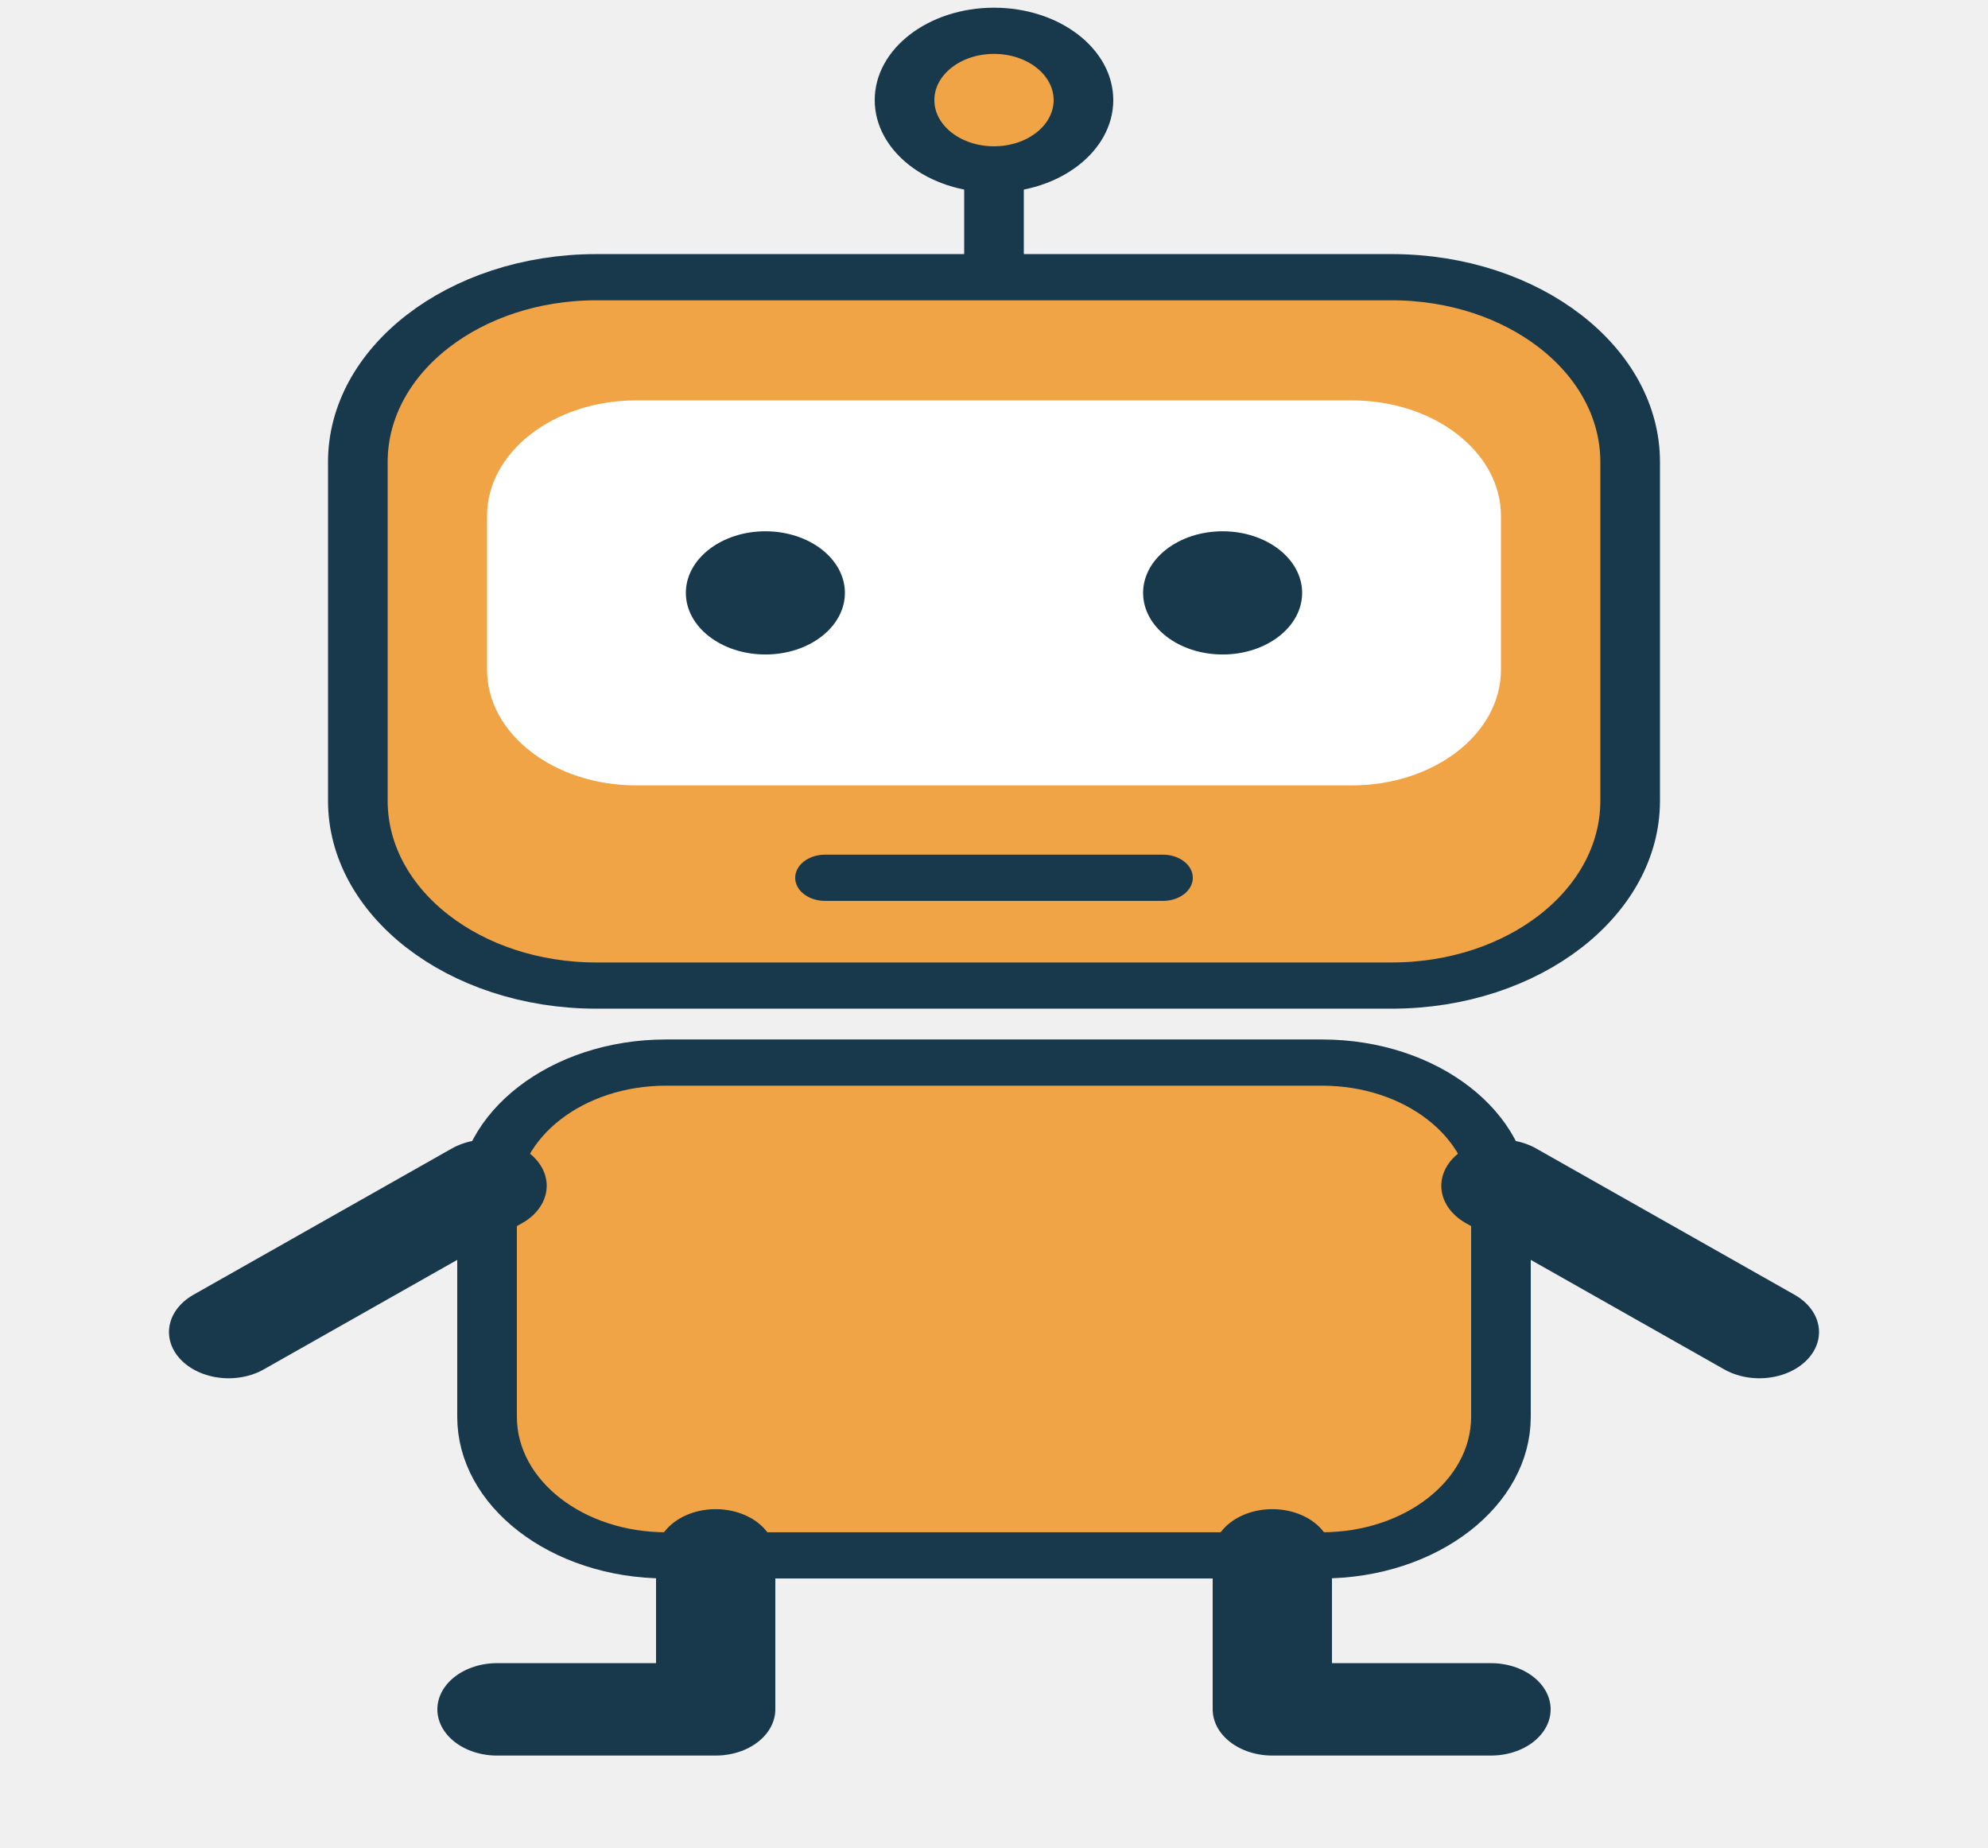
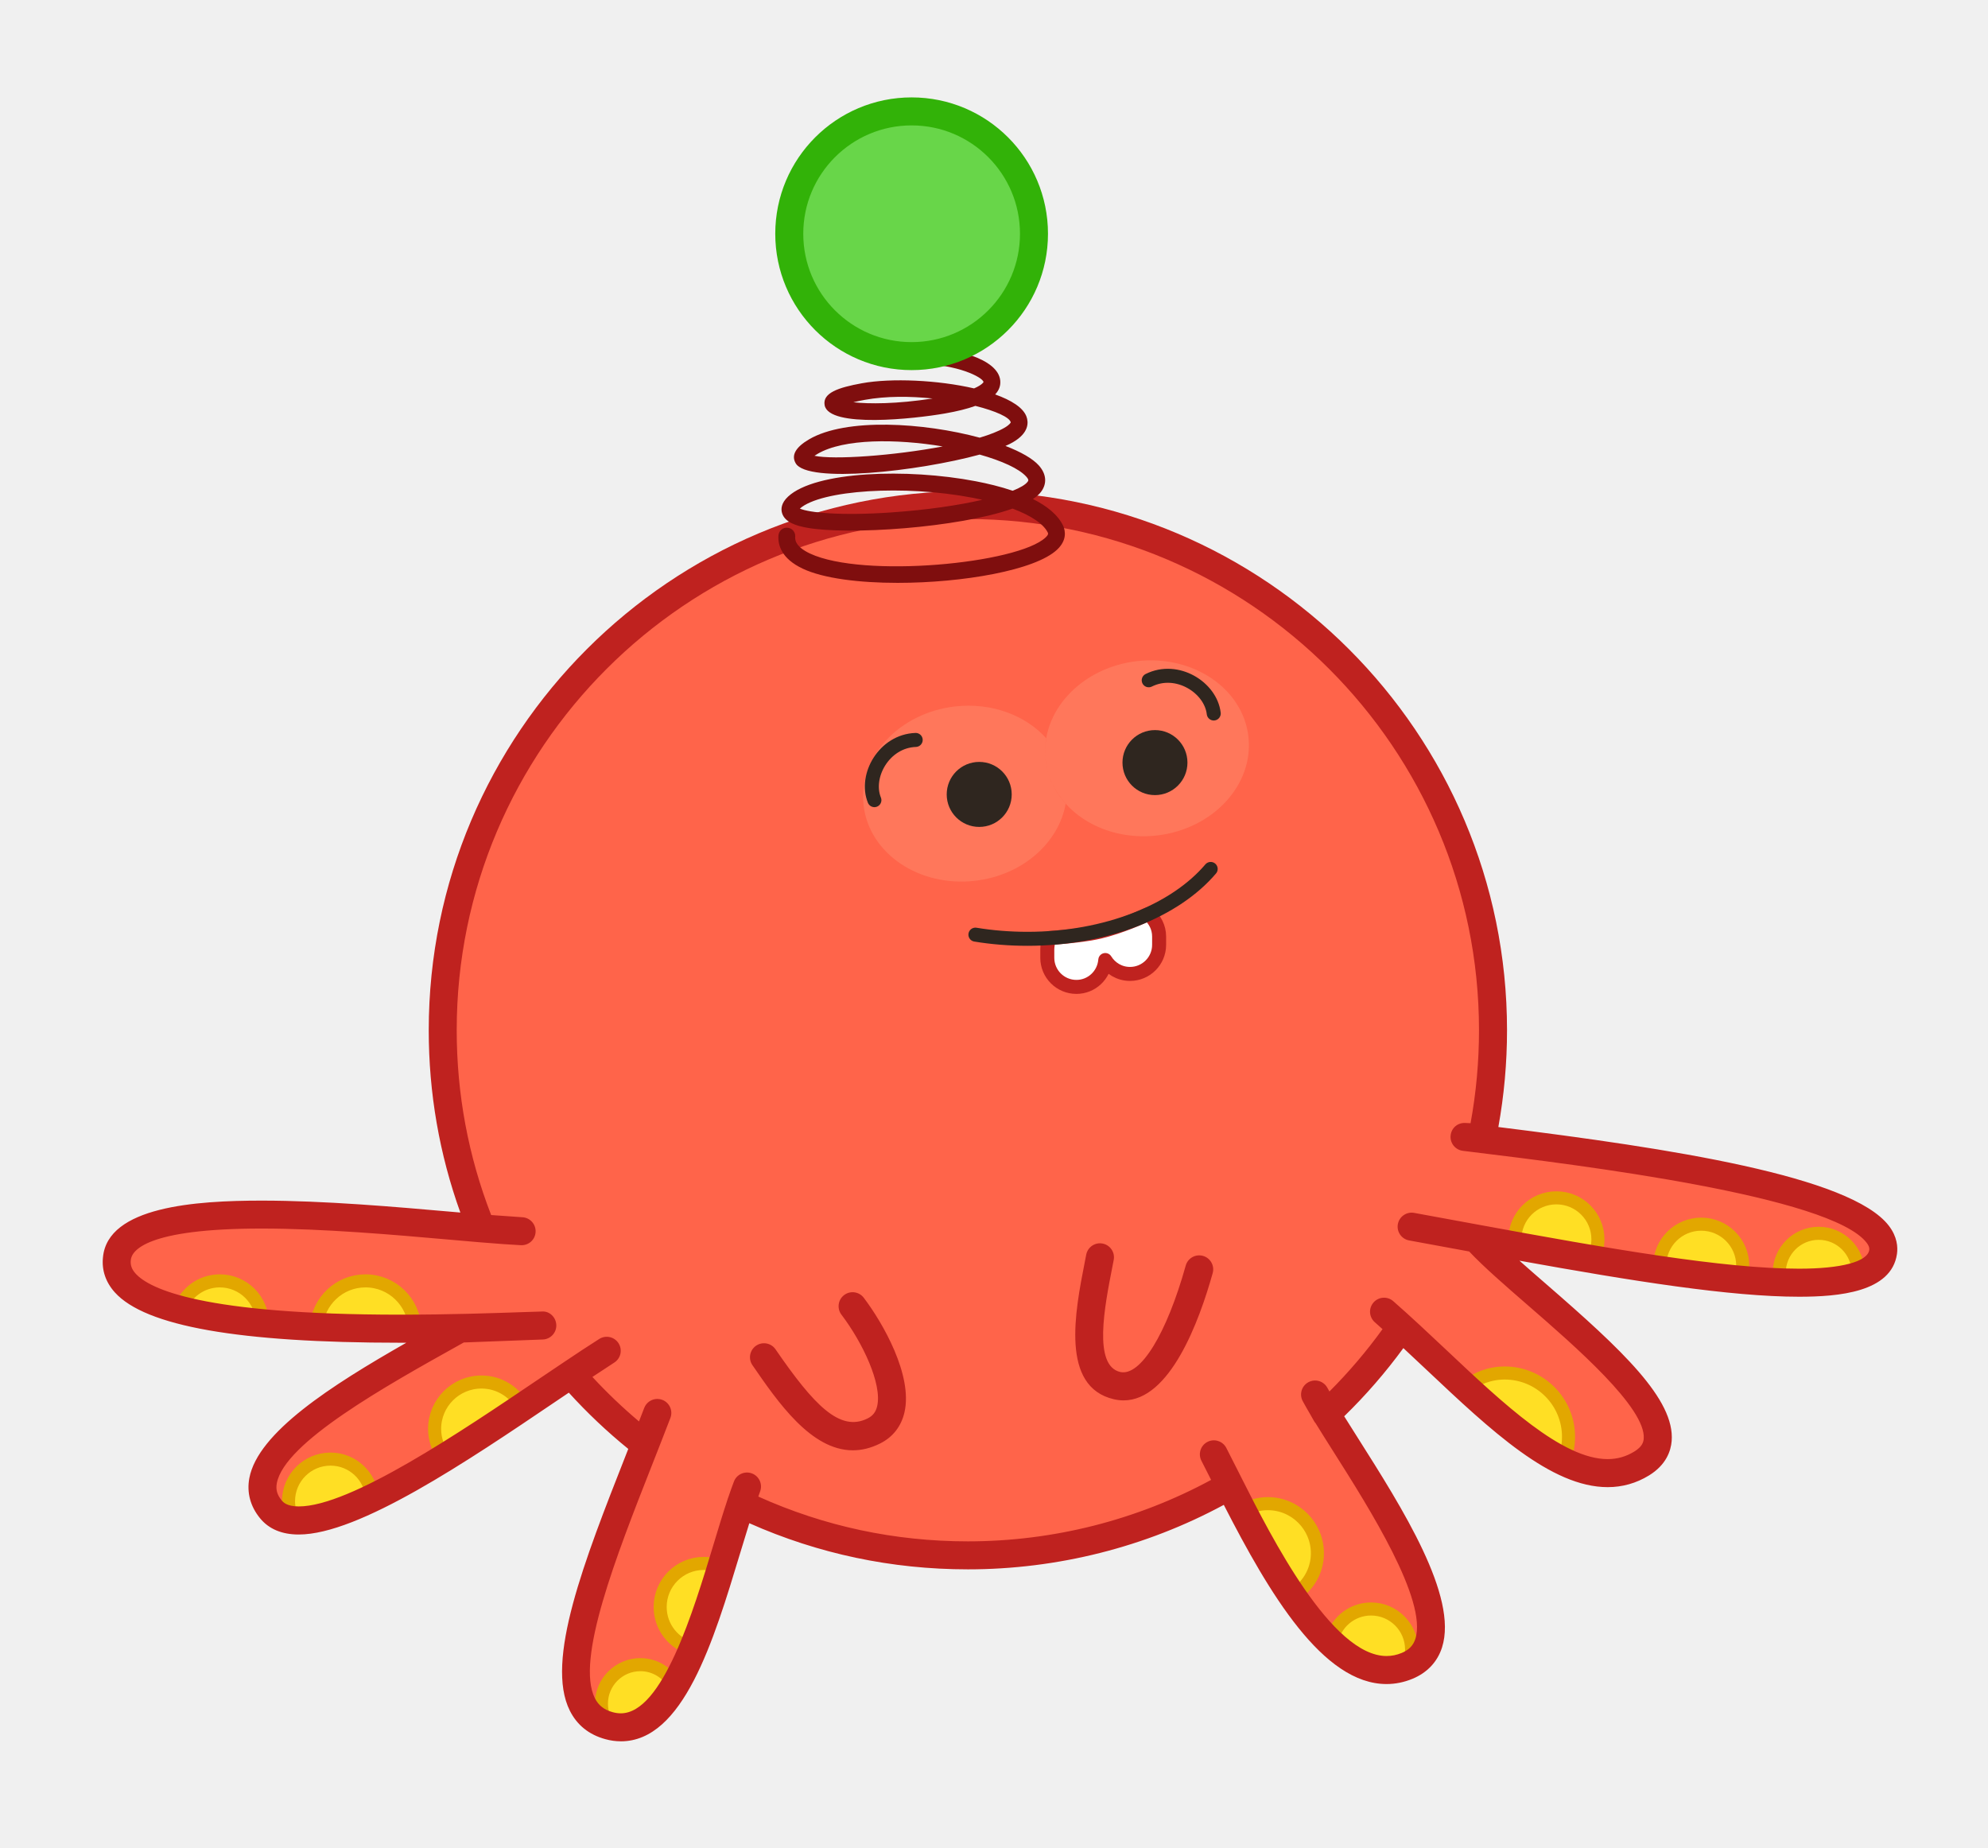
- <svg xmlns="http://www.w3.org/2000/svg" width="213" height="198" viewBox="0 0 213 198">
-   <g transform="scale(1.065 0.825)" stroke="#18384B" stroke-width="6" stroke-linejoin="round">
-     <path d="M100 35V17" fill="none" />
-     <circle cx="100" cy="13" r="9" fill="#F0A445" />
-     <rect x="36" y="36" width="128" height="92" rx="24" fill="#F0A445" />
-     <rect x="49" y="52" width="102" height="50" rx="15" fill="white" stroke="none" />
-     <circle cx="77" cy="77" r="8" fill="#18384B" stroke="none" />
-     <circle cx="123" cy="77" r="8" fill="#18384B" stroke="none" />
-     <path d="M83 114H117" fill="none" stroke-linecap="round" />
-     <rect x="49" y="138" width="102" height="64" rx="18" fill="#F0A445" />
-     <path d="M49 154L23 173M151 154L177 173M72 202V222H50M128 202V222H150" fill="none" stroke-width="12" stroke-linecap="round" />
-     <circle cx="100" cy="170" r="12" fill="#F0A445" stroke="none" />
+ <svg xmlns="http://www.w3.org/2000/svg" version="1.1" id="Layer_1" x="0px" y="0px" width="213px" height="198px" viewBox="0 0 213 198" enable-background="new 0 0 213 198" xml:space="preserve">
+   <g id="Red.svg">
+     <path id="Body" fill="#FF644A" d="M158.75,122.048c0.793-3.763,1.218-7.663,1.218-11.662c0-31.074-25.19-56.265-56.265-56.265   c-31.076,0-56.266,25.191-56.266,56.265c0,7.515,1.487,14.683,4.159,21.236c-12.972-1.085-38.417-3.949-39.073,3.262   c-0.779,7.396,22.727,7.72,36.892,7.408c-10.526,5.878-24.807,14.097-20.382,19.45c4.154,5.027,21.303-7.206,32.174-14.502   c2.388,2.751,5.039,5.269,7.916,7.514c-5.422,13.827-11.389,28.1-3.868,30.15c7.578,2.064,11.089-14.697,14.124-23.771   c7.362,3.536,15.611,5.52,24.324,5.52c10.213,0,19.783-2.735,28.042-7.494c4.593,9.088,11.608,22.387,19.011,19.34   c7.645-3.146-3.785-19.008-8.652-27.004c2.994-2.801,5.688-5.918,8.017-9.311c9.269,8.445,18.604,19.021,25.771,14.631   c7.127-4.366-9.979-16.672-17.707-24.104c21.03,3.87,42.691,7.646,43.58,1.436C202.705,127.529,173.537,123.859,158.75,122.048z    M155.402,132.604c0.055-0.125,0.113-0.248,0.166-0.375c0.049,0.013,0.097,0.021,0.146,0.027L155.402,132.604z" />
+     <path id="Mask" fill="#FF775B" d="M112.027,81.432c0.205,1.778,0.986,3.367,2.154,4.666c-0.722,4.19-4.627,7.688-9.709,8.275   c-6.001,0.694-11.349-2.926-11.946-8.084c-0.597-5.156,3.785-9.899,9.786-10.593c3.933-0.455,7.575,0.948,9.792,3.415   C111.975,79.867,111.938,80.644,112.027,81.432z M133.759,78.919c-0.596-5.156-5.942-8.776-11.944-8.082   c-6,0.694-10.383,5.438-9.785,10.595c0.598,5.158,5.943,8.778,11.943,8.084C129.975,88.821,134.355,84.077,133.759,78.919z" />
+     <path id="Eyes_2_" fill="#2F261F" d="M127.227,81.709c0,1.924-1.56,3.483-3.48,3.483c-1.926,0-3.482-1.56-3.482-3.483   c0-1.925,1.561-3.483,3.482-3.483C125.667,78.226,127.227,79.784,127.227,81.709z M104.916,81.635   c-1.924,0-3.483,1.559-3.483,3.483c0,1.924,1.559,3.483,3.483,3.483s3.482-1.56,3.482-3.483   C108.398,83.193,106.84,81.635,104.916,81.635z" />
+     <path id="Eye_Brows" fill="none" stroke="#2F261F" stroke-width="1.5" stroke-linecap="round" stroke-linejoin="round" stroke-miterlimit="10" d="   M123.077,72.89c3.036-1.517,6.655,0.781,6.966,3.557 M98.11,79.281c-3.394,0.119-5.477,3.865-4.424,6.452" />
+     <path id="Teeth" fill="#FFFFFF" stroke="#BF221F" stroke-width="1.5" stroke-linecap="round" stroke-linejoin="round" stroke-miterlimit="10" d="   M112.463,100.501c-0.161,0.378-0.253,0.791-0.253,1.228v0.894c0,1.723,1.396,3.119,3.119,3.119c1.64,0,2.968-1.271,3.094-2.88   c0.55,0.894,1.526,1.49,2.65,1.49c1.722,0,3.118-1.396,3.118-3.119v-0.891c0-0.976-0.457-1.836-1.157-2.408   c-0.774,0.355-2.944,1.346-5.204,1.892C116.443,100.158,114.217,100.381,112.463,100.501z" />
+     <path id="Lips" fill="none" stroke="#2F261F" stroke-width="1.5" stroke-linecap="round" stroke-linejoin="round" stroke-miterlimit="10" d="   M129.716,93.103c-3.782,4.46-11.155,7.487-19.636,7.487c-1.924,0-3.792-0.154-5.572-0.447" />
+     <path id="Spots" fill="#FFDF24" stroke="#E2A700" stroke-width="1.399" stroke-linecap="round" stroke-linejoin="round" stroke-miterlimit="10" d="   M19.24,140.335c0.616-1.796,2.301-3.096,4.309-3.096c2.515,0,4.551,2.03,4.569,4.542C24.819,141.471,21.762,141.006,19.24,140.335z    M44.454,142.361c-0.104-2.844-2.427-5.122-5.297-5.122c-2.805,0-5.079,2.181-5.277,4.937   C37.446,142.341,41.076,142.382,44.454,142.361z M35.414,156.336c-2.487,0-4.502,2.016-4.502,4.504c0,0.74,0.195,1.428,0.511,2.044   c2.117,0.209,5.087-0.759,8.461-2.381C39.708,158.175,37.786,156.336,35.414,156.336z M51.59,148.077   c-2.776,0-5.025,2.251-5.025,5.026c0,1.164,0.411,2.223,1.075,3.072c2.819-1.732,5.672-3.619,8.366-5.432   C55.159,149.166,53.51,148.077,51.59,148.077z M72.298,180.605c-0.7-1.328-2.077-2.244-3.683-2.244   c-2.306,0-4.177,1.871-4.177,4.179c0,0.858,0.261,1.653,0.704,2.317c0.041,0.013,0.07,0.035,0.112,0.047   C68.118,185.686,70.401,183.773,72.298,180.605z M75.398,167.514c-2.577,0-4.667,2.088-4.667,4.666   c0,2.174,1.494,3.983,3.505,4.502c1.146-2.728,2.14-5.812,3.044-8.766C76.705,167.66,76.069,167.514,75.398,167.514z    M135.833,161.109c-0.992,0-1.907,0.289-2.702,0.762c1.579,3.041,3.377,6.302,5.331,9.15c1.599-0.918,2.688-2.621,2.688-4.598   C141.15,163.49,138.771,161.109,135.833,161.109z M146.9,172.396c-2.162,0-3.938,1.582-4.271,3.647   c2.579,2.413,5.326,3.604,8.126,2.45c0.054-0.021,0.095-0.051,0.146-0.072c0.221-0.521,0.342-1.091,0.342-1.688   C151.24,174.339,149.298,172.396,146.9,172.396z M167.527,156.589c0.342-0.812,0.529-1.704,0.529-2.641   c0-3.774-3.063-6.837-6.834-6.837c-1.604,0-3.059,0.574-4.225,1.498C160.633,151.959,164.188,154.971,167.527,156.589z    M199.059,136.695c0.008-0.106,0.032-0.213,0.032-0.322c0-2.337-1.894-4.23-4.231-4.23c-2.336,0-4.229,1.896-4.229,4.23   c0,0.355,0.061,0.695,0.143,1.027C194.275,137.531,197.133,137.34,199.059,136.695z M182.273,131.164   c-2.457,0-4.448,1.99-4.448,4.447c0,0.156,0.03,0.308,0.046,0.461c3.042,0.441,5.926,0.801,8.572,1.041   c0.17-0.471,0.279-0.973,0.279-1.502C186.723,133.154,184.73,131.164,182.273,131.164z M166.757,128.342   c-2.456,0-4.448,1.992-4.448,4.448c0,0.235,0.035,0.462,0.069,0.688c2.783,0.506,5.552,0.996,8.257,1.451   c0.354-0.64,0.571-1.359,0.571-2.142C171.206,130.334,169.214,128.342,166.757,128.342z" />
+     <path id="BodyBorder" fill="#BF221F" d="M91.376,155.394c-4.478,0.001-8.033-5.164-10.756-9.12   c-0.47-0.683-0.297-1.616,0.385-2.086c0.683-0.469,1.618-0.298,2.086,0.385c4.098,5.953,6.884,8.898,9.867,7.406   c0.562-0.281,0.878-0.688,1.024-1.316c0.551-2.369-1.56-6.818-3.827-9.801c-0.501-0.659-0.373-1.601,0.287-2.102   c0.66-0.5,1.6-0.373,2.102,0.287c2.053,2.701,5.283,8.331,4.36,12.295c-0.347,1.493-1.248,2.642-2.605,3.32   C93.284,155.169,92.31,155.394,91.376,155.394z M120.388,150.045c-0.342,0-0.692-0.04-1.053-0.124   c-5.728-1.338-4.152-9.375-3.11-14.692l0.156-0.799c0.157-0.814,0.949-1.348,1.757-1.188c0.813,0.157,1.346,0.944,1.188,1.757   l-0.157,0.808c-0.82,4.187-2.061,10.514,0.848,11.193c2.174,0.502,4.978-4.08,7.025-11.398c0.224-0.798,1.048-1.263,1.849-1.04   c0.798,0.223,1.264,1.051,1.04,1.849C128.465,141.65,125.341,150.044,120.388,150.045z M66.515,186.573   c-0.544,0-1.101-0.076-1.655-0.229c-1.749-0.477-3.029-1.502-3.804-3.047c-2.675-5.332,1.542-16.055,6.006-27.407l0.253-0.646   c-2.267-1.841-4.402-3.861-6.37-6.027l-1.446,0.976c-9.37,6.337-21.03,14.223-27.49,14.223c-1.797,0-3.187-0.58-4.132-1.725   c-1.052-1.273-1.454-2.768-1.162-4.319c0.917-4.883,8.737-9.897,16.82-14.505c-0.211,0-0.425,0.001-0.638,0.001   c-17.317,0-27.325-1.767-30.595-5.396c-0.975-1.084-1.415-2.38-1.271-3.746c0.496-5.453,9.943-6.086,17.005-6.086   c6.709,0,14.289,0.666,20.379,1.199c0.307,0.027,0.61,0.055,0.909,0.08c-2.249-6.251-3.388-12.811-3.388-19.535   c0-31.852,25.914-57.765,57.766-57.765c31.853,0,57.765,25.913,57.765,57.765c0,3.484-0.313,6.967-0.929,10.372   c18.45,2.298,37.75,5.24,41.841,10.581c0.903,1.18,0.971,2.292,0.867,3.018c-0.587,4.108-6.266,4.584-10.486,4.584   c-7.351,0.002-17.865-1.679-29.961-3.862c0.907,0.809,1.889,1.661,2.893,2.532c8.088,7.021,13.783,12.336,13.414,16.799   c-0.088,1.053-0.58,2.547-2.434,3.683c-1.354,0.829-2.841,1.25-4.42,1.25c-6.066,0-12.512-6.071-19.336-12.502   c-0.842-0.793-1.695-1.598-2.555-2.396c-1.902,2.604-4.027,5.052-6.34,7.305c0.443,0.711,0.926,1.47,1.429,2.266   c4.809,7.588,10.791,17.031,9.056,22.492c-0.494,1.555-1.594,2.723-3.18,3.374c-0.898,0.37-1.828,0.558-2.766,0.558   c-6.811,0.002-12.556-9.664-17.439-19.199c-8.385,4.525-17.829,6.91-27.419,6.91c-8.169,0-16.039-1.664-23.418-4.944   c-0.314,0.999-0.636,2.065-0.971,3.171c-2.861,9.468-6.104,20.199-12.798,20.2C66.516,186.573,66.515,186.573,66.515,186.573z    M70.428,149.889c0.179,0,0.361,0.032,0.539,0.102c0.772,0.297,1.157,1.164,0.861,1.937c-0.32,0.837-0.647,1.679-0.978,2.523   l-0.997,2.54c-3.839,9.764-8.191,20.828-6.117,24.964c0.387,0.772,0.995,1.248,1.912,1.498c0.301,0.082,0.584,0.122,0.866,0.122   c4.467-0.001,7.753-10.873,9.927-18.068c0.514-1.699,1-3.309,1.479-4.747c0.011-0.045,0.025-0.09,0.041-0.134l0.068-0.189   c0.198-0.588,0.403-1.166,0.607-1.699c0.293-0.769,1.148-1.155,1.921-0.87c0.771,0.284,1.168,1.138,0.892,1.911l-0.204,0.57   c7.068,3.187,14.615,4.801,22.456,4.801c9.117,0,18.097-2.273,26.061-6.586l-1.043-2.06c-0.373-0.737-0.08-1.638,0.656-2.014   c0.732-0.376,1.639-0.085,2.016,0.649c0.377,0.732,0.778,1.528,1.203,2.37l0.495,0.98c3.108,6.151,9.575,18.946,15.472,18.946   c0.551,0,1.082-0.107,1.623-0.33c0.771-0.318,1.235-0.799,1.463-1.51c1.312-4.129-4.975-14.051-8.73-19.979   c-0.709-1.119-1.373-2.168-1.952-3.113c-0.067-0.074-0.127-0.158-0.178-0.247l-0.455-0.803c-0.274-0.465-0.533-0.918-0.754-1.33   c-0.388-0.724-0.121-1.625,0.598-2.021c0.72-0.396,1.625-0.142,2.029,0.572l0.235,0.417c2.069-2.071,3.977-4.31,5.688-6.68   l-0.839-0.751c-0.614-0.551-0.669-1.494-0.122-2.111c0.546-0.617,1.49-0.679,2.11-0.135c1.902,1.665,3.83,3.48,5.695,5.236   c6.096,5.746,12.401,11.687,17.277,11.687c1.032,0,1.965-0.265,2.852-0.809c0.84-0.515,0.981-1.003,1.012-1.371   c0.273-3.292-7.348-9.908-12.391-14.286c-2.447-2.125-4.77-4.141-6.31-5.781l-6.438-1.184c-0.813-0.15-1.354-0.932-1.203-1.746   c0.148-0.814,0.937-1.354,1.744-1.205h0.002l6.932,1.273c13.996,2.576,26.238,4.709,34.31,4.707c4.526,0,7.337-0.75,7.517-2.008   c0.014-0.095,0.049-0.342-0.278-0.77c-3.849-5.025-30.647-8.307-42.093-9.707l-1.172-0.145c-0.801-0.099-1.379-0.812-1.312-1.615   c0.067-0.805,0.726-1.405,1.565-1.371l0.574,0.027c0.602-3.271,0.904-6.617,0.904-9.968c0-30.197-24.566-54.765-54.765-54.765   s-54.766,24.567-54.766,54.765c0,6.839,1.242,13.498,3.692,19.808l3.368,0.237c0.82,0.058,1.44,0.765,1.392,1.585   c-0.049,0.82-0.73,1.444-1.569,1.409c-1.038-0.049-2.332-0.141-4.196-0.295l-0.145-0.011c-1.05-0.09-2.158-0.188-3.325-0.289   c-6.032-0.53-13.539-1.189-20.117-1.189c-12.376,0-13.927,2.363-14.02,3.379c-0.057,0.549,0.102,0.987,0.515,1.445   c1.481,1.645,7.135,4.404,28.365,4.404c5.19-0.001,9.913-0.162,13.038-0.27c0.83-0.027,1.547-0.053,2.131-0.068   c0.822-0.064,1.515,0.623,1.542,1.449c0.027,0.824-0.617,1.518-1.442,1.549l-8.469,0.319l-0.441,0.246   c-7.922,4.419-18.772,10.47-19.592,14.831c-0.129,0.688,0.034,1.258,0.527,1.855c0.13,0.156,0.524,0.635,1.819,0.635   c5.54,0,17.253-7.921,25.806-13.704l2.54-1.708c0.001-0.002,0.003-0.003,0.005-0.004c1.422-0.955,2.706-1.805,3.848-2.528   c0.695-0.44,1.616-0.239,2.063,0.453c0.447,0.69,0.252,1.614-0.437,2.067l-2.359,1.55c1.562,1.69,3.233,3.285,4.991,4.767   l0.565-1.457C69.259,150.253,69.827,149.889,70.428,149.889z" />
+     <path id="Spring" fill="#7F0E0E" d="M96.181,62.451c-4.121,0-7.944-0.472-10.164-1.516c-2.287-1.076-2.682-2.529-2.611-3.558   c0.034-0.497,0.458-0.876,0.96-0.836c0.496,0.035,0.87,0.464,0.835,0.96c-0.018,0.254-0.071,1.027,1.581,1.805   c5.679,2.671,22.29,1.093,25.254-1.728c0.317-0.302,0.265-0.428,0.24-0.489c-0.443-0.939-1.787-1.845-3.788-2.595   c-5.835,2.069-17.627,2.852-22.038,2.047c-1.082-0.197-2.361-0.554-2.66-1.572c-0.122-0.414-0.109-1.055,0.641-1.756   c2.924-2.732,12.761-3.059,20.113-1.649c1.262,0.242,2.644,0.572,3.959,1.018c0.821-0.328,1.367-0.655,1.595-0.958   c0.087-0.115,0.162-0.214-0.136-0.548c-0.772-0.866-2.632-1.704-4.994-2.371c-6.573,1.801-18.441,3.118-19.713,0.937   c-0.499-0.853-0.019-1.716,1.424-2.565c3.966-2.332,12.306-1.801,18.291-0.182c1.079-0.324,1.989-0.677,2.642-1.056   c0.616-0.357,0.682-0.579,0.682-0.582c-0.104-0.54-1.611-1.22-3.788-1.768c-0.872,0.315-1.958,0.585-3.265,0.813   c-3.204,0.559-12.445,1.595-12.888-0.89c-0.232-1.304,1.429-1.882,3.996-2.348c3.157-0.573,8.136-0.346,12.016,0.552   c0.889-0.386,1.013-0.681,1.014-0.686c-0.112-0.532-2.881-1.9-6.648-1.9c-0.497,0-0.9-0.403-0.9-0.9s0.403-0.9,0.9-0.9   c3.279,0,8.229,1.133,8.44,3.564c0.047,0.542-0.135,1.031-0.548,1.468c1.742,0.619,3.004,1.418,3.357,2.376   c0.216,0.587,0.313,1.726-1.466,2.755c-0.222,0.128-0.485,0.258-0.787,0.387c1.646,0.633,2.918,1.353,3.579,2.094   c0.813,0.913,0.897,1.944,0.229,2.83c-0.201,0.266-0.493,0.521-0.863,0.764c1.476,0.737,2.681,1.682,3.25,2.89   c0.222,0.537,0.406,1.518-0.646,2.52C110.944,61.103,103.141,62.451,96.181,62.451z M85.7,54.493c0.977,0.43,4.313,0.79,9.811,0.41   c3.886-0.269,7.229-0.772,9.741-1.353c-0.339-0.077-0.688-0.149-1.046-0.218C96.887,51.928,87.937,52.495,85.7,54.493z    M87.265,48.836c2.038,0.441,8.454-0.002,13.742-1.003c-4.97-0.828-10.617-0.849-13.413,0.797   C87.463,48.706,87.355,48.775,87.265,48.836z M91.427,43.1c1.666,0.185,4.604,0.197,8.498-0.403   c-2.413-0.251-5.001-0.268-7.253,0.142C92.172,42.929,91.762,43.018,91.427,43.1z" />
+     <circle id="Spot" fill="#68D649" stroke="#32B208" stroke-width="3" stroke-miterlimit="10" cx="97.674" cy="25.046" r="13.11" />
  </g>
</svg>
